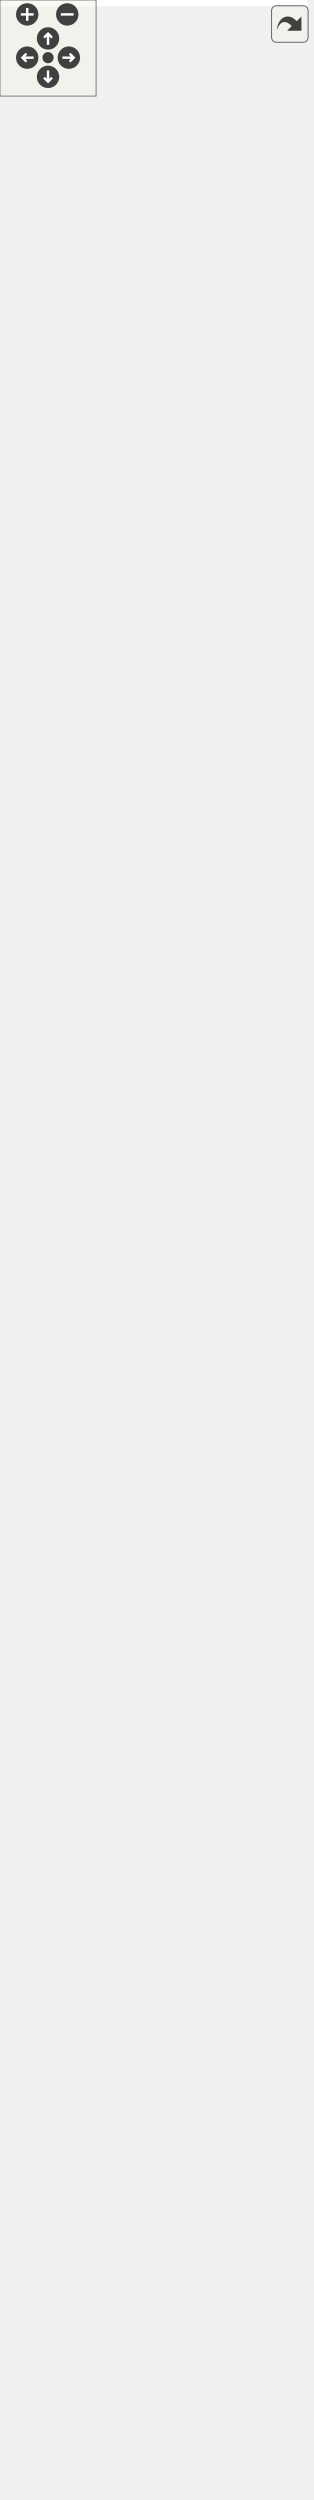
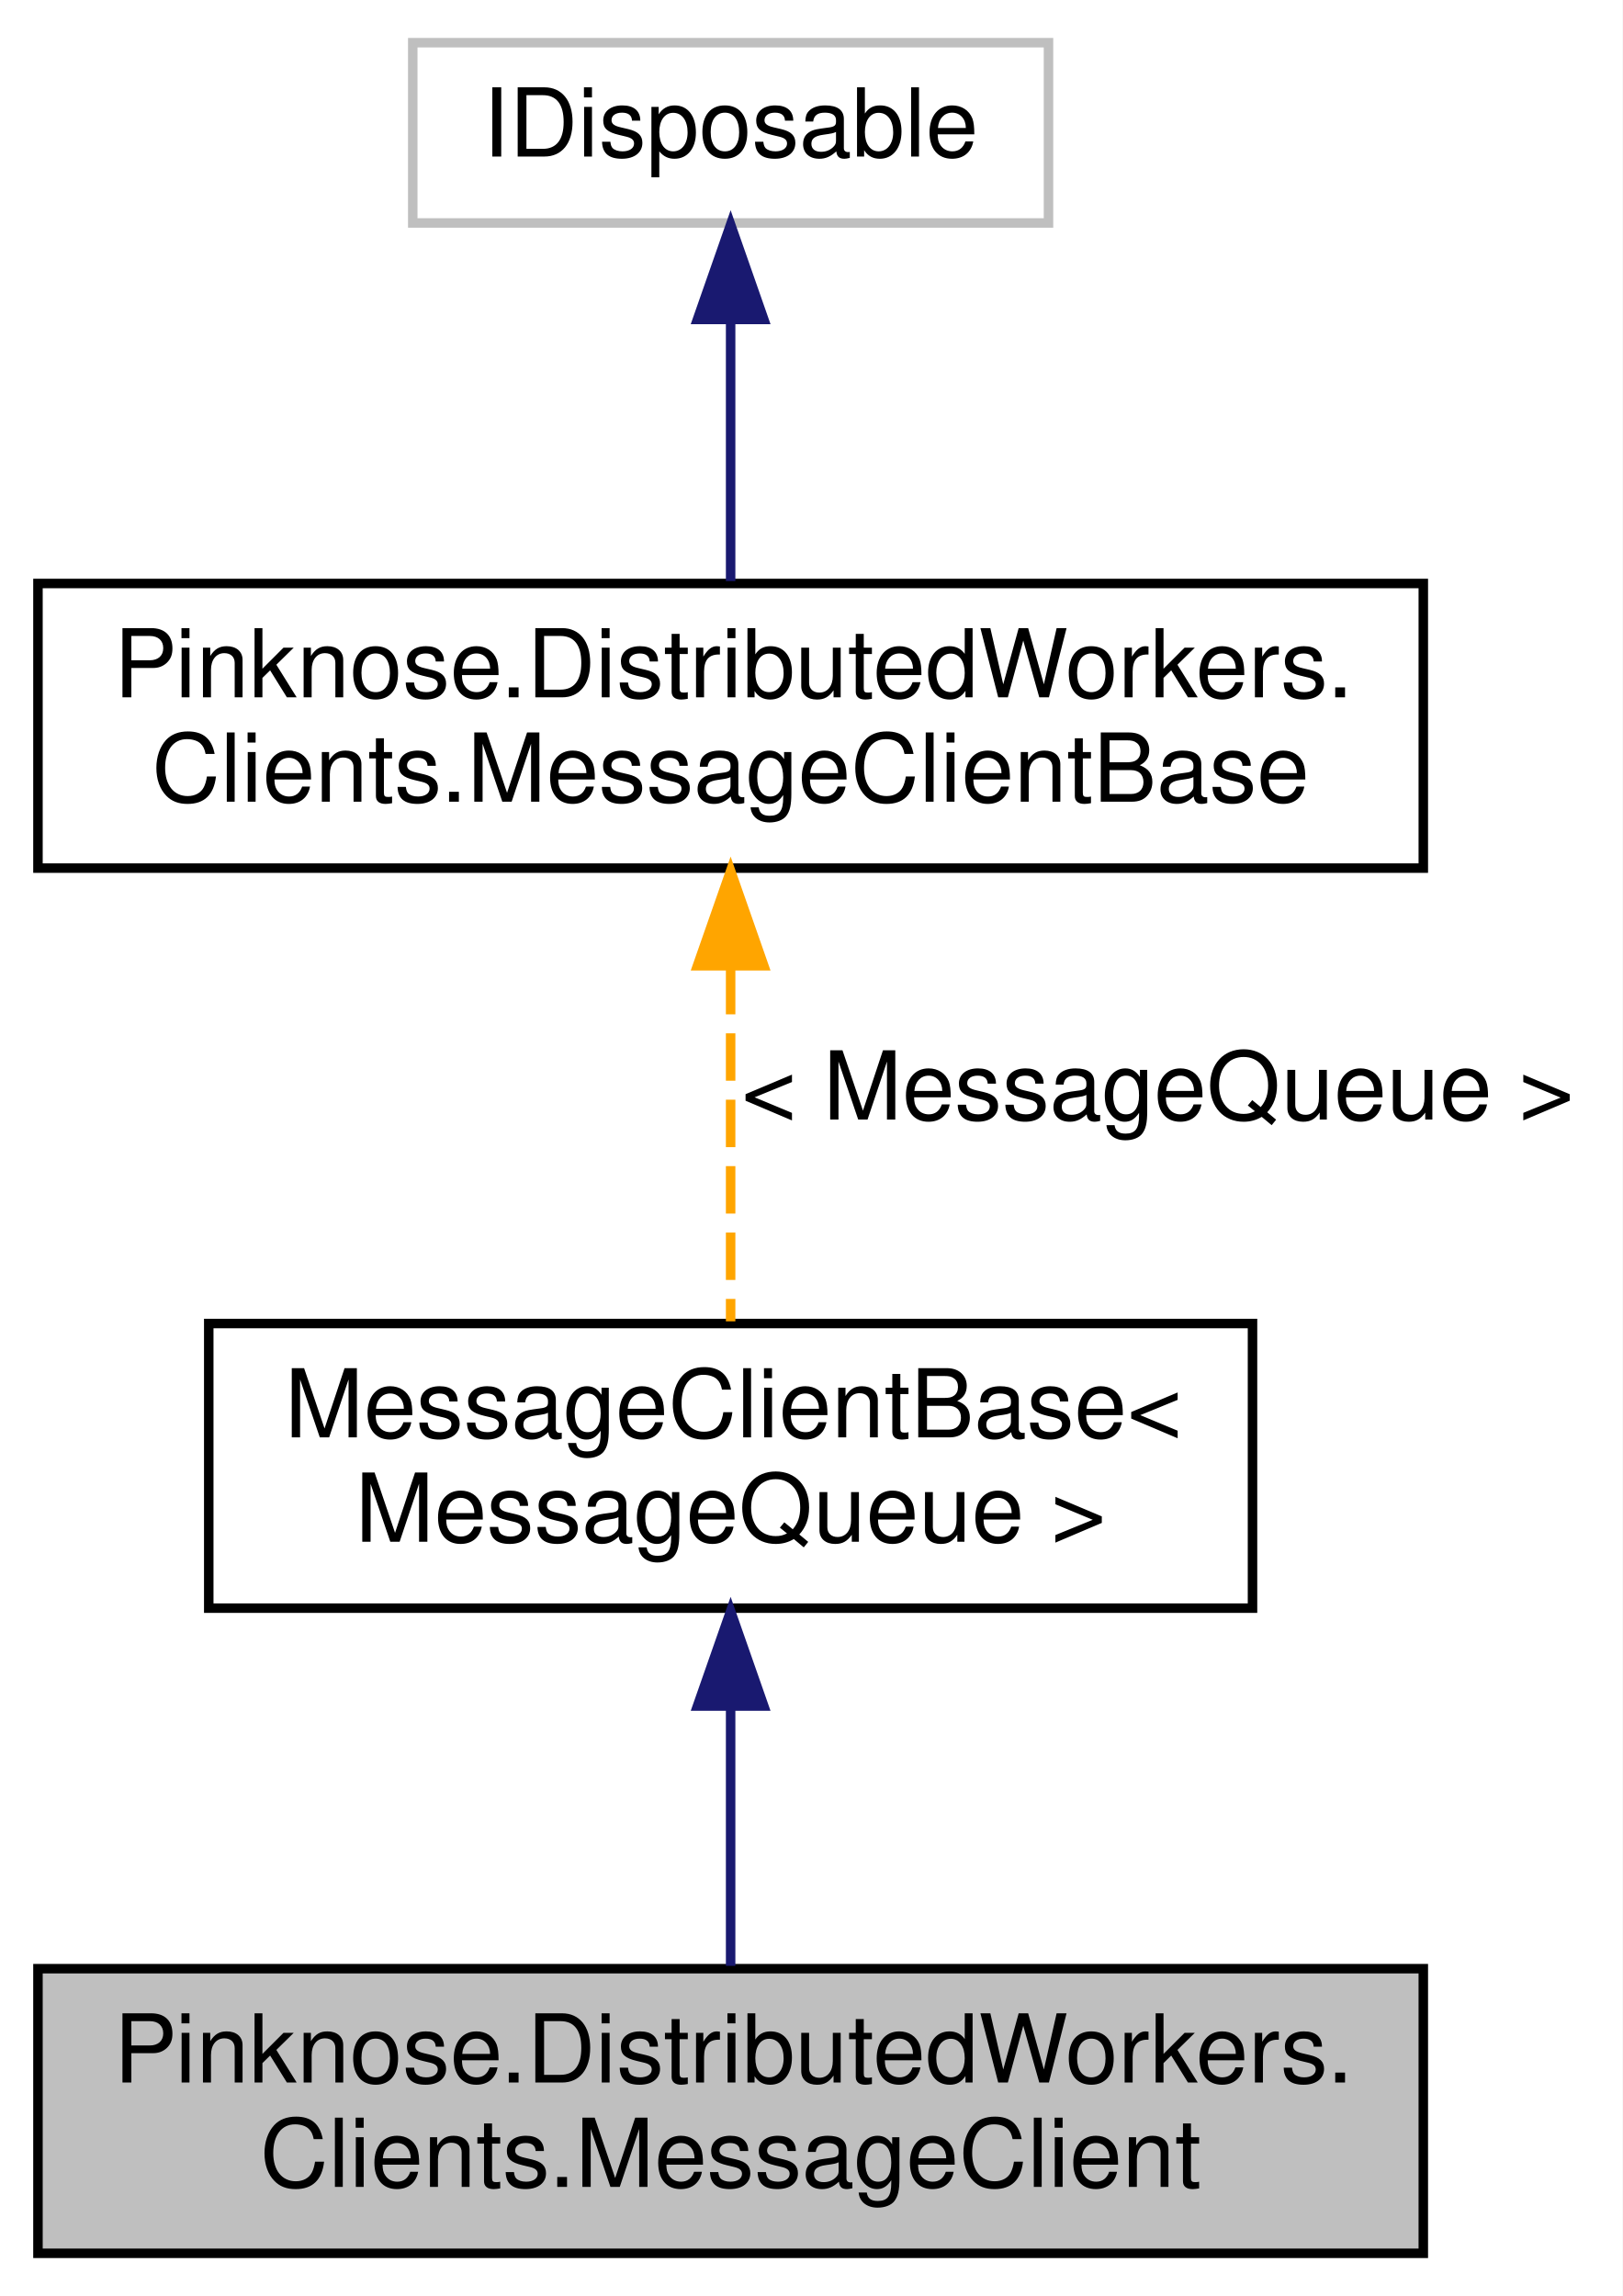
- <svg xmlns="http://www.w3.org/2000/svg" xmlns:xlink="http://www.w3.org/1999/xlink" id="main" version="1.1" xml:space="preserve">
-   <style type="text/css">
- .edge:hover path { stroke: red; }
- .edge:hover polygon { stroke: red; fill: red; }
- </style>
-   <defs>
-     <circle id="rim" cx="0" cy="0" r="7" />
-     <circle id="rim2" cx="0" cy="0" r="3.5" />
-     <g id="zoomPlus">
-       <use xlink:href="#rim" fill="#404040">
-         <set attributeName="fill" to="#808080" begin="zoomplus.mouseover" end="zoomplus.mouseout" />
-       </use>
-       <path d="M-4,0h8M0,-4v8" fill="none" stroke="white" stroke-width="1.5" pointer-events="none" />
-     </g>
-     <g id="zoomMin">
-       <use xlink:href="#rim" fill="#404040">
-         <set attributeName="fill" to="#808080" begin="zoomminus.mouseover" end="zoomminus.mouseout" />
-       </use>
-       <path d="M-4,0h8" fill="none" stroke="white" stroke-width="1.5" pointer-events="none" />
-     </g>
-     <g id="dirArrow">
-       <path fill="none" stroke="white" stroke-width="1.5" d="M0,-3.0v7 M-2.5,-0.5L0,-3.0L2.5,-0.5" />
-     </g>
-     <g id="resetDef">
-       <use xlink:href="#rim2" fill="#404040">
-         <set attributeName="fill" to="#808080" begin="reset.mouseover" end="reset.mouseout" />
-       </use>
-     </g>
-   </defs>
-   <svg id="graph" class="graph">
-     <g id="viewport">
-       <polygon fill="white" stroke="none" points="-4,4 -4,-1501 192,-1501 192,4 -4,4" />
-       <g id="node1" class="node">
-         <g id="a_node1">
-           <a xlink:title=" ">
-             <polygon fill="#bfbfbf" stroke="black" points="21,-0.5 21,-145.5 167,-145.5 167,-0.5 21,-0.5" />
-             <text text-anchor="start" x="29" y="-133.5" font-family="Helvetica,sans-Serif" font-size="10.00">Pinknose.DistributedWorkers.</text>
-             <text text-anchor="middle" x="94" y="-122.5" font-family="Helvetica,sans-Serif" font-size="10.00">Clients.MessageClient</text>
-             <polyline fill="none" stroke="black" points="21,-115.5 167,-115.5 " />
-             <text text-anchor="start" x="29" y="-103.5" font-family="Helvetica,sans-Serif" font-size="10.00">+ DedicatedQueue</text>
-             <polyline fill="none" stroke="black" points="21,-96.5 167,-96.5 " />
-             <text text-anchor="start" x="29" y="-84.5" font-family="Helvetica,sans-Serif" font-size="10.00">+ Connect()</text>
-             <text text-anchor="start" x="29" y="-73.5" font-family="Helvetica,sans-Serif" font-size="10.00">+ Connect()</text>
-             <text text-anchor="start" x="29" y="-62.5" font-family="Helvetica,sans-Serif" font-size="10.00">+ Connect()</text>
-             <text text-anchor="start" x="29" y="-51.5" font-family="Helvetica,sans-Serif" font-size="10.00">+ Disconnect()</text>
-             <text text-anchor="start" x="29" y="-40.5" font-family="Helvetica,sans-Serif" font-size="10.00">+ WriteToServer()</text>
-             <text text-anchor="start" x="29" y="-29.5" font-family="Helvetica,sans-Serif" font-size="10.00">+ WriteToServerNoWait()</text>
-             <text text-anchor="start" x="29" y="-18.5" font-family="Helvetica,sans-Serif" font-size="10.00">~ MessageClient()</text>
-             <text text-anchor="start" x="29" y="-7.5" font-family="Helvetica,sans-Serif" font-size="10.00"># SendHeartbeat()</text>
-           </a>
-         </g>
-       </g>
-       <g id="node2" class="node">
-         <g id="a_node2">
-           <a xlink:href="class_pinknose_1_1_distributed_workers_1_1_clients_1_1_message_client_base.html" target="_top" xlink:title=" ">
-             <polygon fill="white" stroke="black" points="0,-183.5 0,-768.5 188,-768.5 188,-183.5 0,-183.5" />
-             <text text-anchor="start" x="8" y="-756.5" font-family="Helvetica,sans-Serif" font-size="10.00">MessageClientBase&lt;</text>
-             <text text-anchor="middle" x="94" y="-745.5" font-family="Helvetica,sans-Serif" font-size="10.00"> MessageQueue &gt;</text>
-             <polyline fill="none" stroke="black" points="0,-738.5 188,-738.5 " />
-             <text text-anchor="start" x="8" y="-726.5" font-family="Helvetica,sans-Serif" font-size="10.00">+ ClientName</text>
-             <text text-anchor="start" x="8" y="-715.5" font-family="Helvetica,sans-Serif" font-size="10.00">+ SystemName</text>
-             <text text-anchor="start" x="8" y="-704.5" font-family="Helvetica,sans-Serif" font-size="10.00">+ QueuesAreDurable</text>
-             <text text-anchor="start" x="8" y="-693.5" font-family="Helvetica,sans-Serif" font-size="10.00">+ AutoDeleteQueuesOnClose</text>
-             <text text-anchor="start" x="8" y="-682.5" font-family="Helvetica,sans-Serif" font-size="10.00">+ InternalId</text>
-             <text text-anchor="start" x="8" y="-671.5" font-family="Helvetica,sans-Serif" font-size="10.00">+ IsConnected</text>
-             <text text-anchor="start" x="8" y="-660.5" font-family="Helvetica,sans-Serif" font-size="10.00">+ Channel</text>
-             <text text-anchor="start" x="8" y="-649.5" font-family="Helvetica,sans-Serif" font-size="10.00">+ ClientInfo</text>
-             <text text-anchor="start" x="8" y="-638.5" font-family="Helvetica,sans-Serif" font-size="10.00">+ PublicKeystore</text>
-             <text text-anchor="start" x="8" y="-627.5" font-family="Helvetica,sans-Serif" font-size="10.00">+ SubscriptionQueue</text>
-             <text text-anchor="start" x="8" y="-616.5" font-family="Helvetica,sans-Serif" font-size="10.00">+ WorkQueue</text>
-             <text text-anchor="start" x="8" y="-605.5" font-family="Helvetica,sans-Serif" font-size="10.00">+ RandomNumberGenerator</text>
-             <text text-anchor="start" x="8" y="-594.5" font-family="Helvetica,sans-Serif" font-size="10.00">~ CipherText</text>
-             <text text-anchor="start" x="8" y="-583.5" font-family="Helvetica,sans-Serif" font-size="10.00"># rpcCallWaitInfo</text>
-             <text text-anchor="start" x="8" y="-572.5" font-family="Helvetica,sans-Serif" font-size="10.00"># BroadcastExchangeName</text>
-             <text text-anchor="start" x="8" y="-561.5" font-family="Helvetica,sans-Serif" font-size="10.00"># DedicatedQueueName</text>
-             <text text-anchor="start" x="8" y="-550.5" font-family="Helvetica,sans-Serif" font-size="10.00"># ServerQueueName</text>
-             <text text-anchor="start" x="8" y="-539.5" font-family="Helvetica,sans-Serif" font-size="10.00"># SubscriptionExchangeName</text>
-             <text text-anchor="start" x="8" y="-528.5" font-family="Helvetica,sans-Serif" font-size="10.00"># SubscriptionQueueName</text>
-             <text text-anchor="start" x="8" y="-517.5" font-family="Helvetica,sans-Serif" font-size="10.00"># WorkQueueName</text>
-             <text text-anchor="start" x="8" y="-506.5" font-family="Helvetica,sans-Serif" font-size="10.00"># SignedMessage</text>
-             <text text-anchor="start" x="8" y="-495.5" font-family="Helvetica,sans-Serif" font-size="10.00"># HeartbeatTime</text>
-             <text text-anchor="start" x="8" y="-484.5" font-family="Helvetica,sans-Serif" font-size="10.00"># SharedKeyByteSize</text>
-             <polyline fill="none" stroke="black" points="0,-477.5 188,-477.5 " />
-             <text text-anchor="start" x="8" y="-465.5" font-family="Helvetica,sans-Serif" font-size="10.00">+ BeginFullWorkConsume()</text>
-             <text text-anchor="start" x="8" y="-454.5" font-family="Helvetica,sans-Serif" font-size="10.00">+ BeginLimitedWorkConsume()</text>
-             <text text-anchor="start" x="8" y="-443.5" font-family="Helvetica,sans-Serif" font-size="10.00">+ BroadcastToAllClients()</text>
-             <text text-anchor="start" x="8" y="-432.5" font-family="Helvetica,sans-Serif" font-size="10.00">+ Disconnect()</text>
-             <text text-anchor="start" x="8" y="-421.5" font-family="Helvetica,sans-Serif" font-size="10.00">+ Dispose()</text>
-             <text text-anchor="start" x="8" y="-410.5" font-family="Helvetica,sans-Serif" font-size="10.00">+ WriteToClient()</text>
-             <text text-anchor="start" x="8" y="-399.5" font-family="Helvetica,sans-Serif" font-size="10.00">+ WriteToClientNoWait()</text>
-             <text text-anchor="start" x="8" y="-388.5" font-family="Helvetica,sans-Serif" font-size="10.00">+ WriteToSubscriptionQueues()</text>
-             <text text-anchor="start" x="8" y="-377.5" font-family="Helvetica,sans-Serif" font-size="10.00">+ WriteToSubscriptionQueues()</text>
-             <text text-anchor="start" x="8" y="-366.5" font-family="Helvetica,sans-Serif" font-size="10.00">+ CreateClientKey()</text>
-             <text text-anchor="start" x="8" y="-355.5" font-family="Helvetica,sans-Serif" font-size="10.00">+ GetRandomBytes()</text>
-             <text text-anchor="start" x="8" y="-344.5" font-family="Helvetica,sans-Serif" font-size="10.00">~ ValidateSignature()</text>
-             <text text-anchor="start" x="8" y="-333.5" font-family="Helvetica,sans-Serif" font-size="10.00">~ DecryptDataWithClientKey()</text>
-             <text text-anchor="start" x="8" y="-322.5" font-family="Helvetica,sans-Serif" font-size="10.00">~ DecryptDataWithSystemSharedKey()</text>
-             <text text-anchor="start" x="8" y="-311.5" font-family="Helvetica,sans-Serif" font-size="10.00">~ SignData()</text>
-             <text text-anchor="start" x="8" y="-300.5" font-family="Helvetica,sans-Serif" font-size="10.00">~ SignData()</text>
-             <text text-anchor="start" x="8" y="-289.5" font-family="Helvetica,sans-Serif" font-size="10.00">~ ValidateSignature()</text>
-             <text text-anchor="start" x="8" y="-278.5" font-family="Helvetica,sans-Serif" font-size="10.00"># MessageClientBase()</text>
-             <text text-anchor="start" x="8" y="-267.5" font-family="Helvetica,sans-Serif" font-size="10.00"># Dispose()</text>
-             <text text-anchor="start" x="8" y="-256.5" font-family="Helvetica,sans-Serif" font-size="10.00"># WriteToClient()</text>
-             <text text-anchor="start" x="8" y="-245.5" font-family="Helvetica,sans-Serif" font-size="10.00"># WriteToClientNoWait()</text>
-             <text text-anchor="start" x="8" y="-234.5" font-family="Helvetica,sans-Serif" font-size="10.00"># FireAsynchronousException</text>
-             <text text-anchor="start" x="8" y="-223.5" font-family="Helvetica,sans-Serif" font-size="10.00">Event()</text>
-             <text text-anchor="start" x="8" y="-212.5" font-family="Helvetica,sans-Serif" font-size="10.00"># FireMessageReceivedEvent()</text>
-             <text text-anchor="start" x="8" y="-201.5" font-family="Helvetica,sans-Serif" font-size="10.00"># SendHeartbeat()</text>
-             <text text-anchor="start" x="8" y="-190.5" font-family="Helvetica,sans-Serif" font-size="10.00"># SetupConnections()</text>
-           </a>
-         </g>
-       </g>
-       <g id="edge1" class="edge">
-         <path fill="none" stroke="midnightblue" d="M94,-173.139C94,-163.521 94,-154.325 94,-145.683" />
-         <polygon fill="none" stroke="midnightblue" points="90.5,-173.31 94,-183.31 97.5,-173.31 90.5,-173.31" />
-       </g>
-       <g id="node3" class="node">
-         <g id="a_node3">
-           <a xlink:href="class_pinknose_1_1_distributed_workers_1_1_clients_1_1_message_client_base.html" target="_top" xlink:title="The base class for message clients and servers.">
-             <polygon fill="white" stroke="black" points="0,-816.5 0,-1401.5 188,-1401.5 188,-816.5 0,-816.5" />
-             <text text-anchor="start" x="8" y="-1389.5" font-family="Helvetica,sans-Serif" font-size="10.00">Pinknose.DistributedWorkers.</text>
-             <text text-anchor="middle" x="94" y="-1378.5" font-family="Helvetica,sans-Serif" font-size="10.00">Clients.MessageClientBase</text>
-             <polyline fill="none" stroke="black" points="0,-1371.5 188,-1371.5 " />
-             <text text-anchor="start" x="8" y="-1359.5" font-family="Helvetica,sans-Serif" font-size="10.00">+ ClientName</text>
-             <text text-anchor="start" x="8" y="-1348.5" font-family="Helvetica,sans-Serif" font-size="10.00">+ SystemName</text>
-             <text text-anchor="start" x="8" y="-1337.5" font-family="Helvetica,sans-Serif" font-size="10.00">+ QueuesAreDurable</text>
-             <text text-anchor="start" x="8" y="-1326.5" font-family="Helvetica,sans-Serif" font-size="10.00">+ AutoDeleteQueuesOnClose</text>
-             <text text-anchor="start" x="8" y="-1315.5" font-family="Helvetica,sans-Serif" font-size="10.00">+ InternalId</text>
-             <text text-anchor="start" x="8" y="-1304.5" font-family="Helvetica,sans-Serif" font-size="10.00">+ IsConnected</text>
-             <text text-anchor="start" x="8" y="-1293.5" font-family="Helvetica,sans-Serif" font-size="10.00">+ Channel</text>
-             <text text-anchor="start" x="8" y="-1282.5" font-family="Helvetica,sans-Serif" font-size="10.00">+ ClientInfo</text>
-             <text text-anchor="start" x="8" y="-1271.5" font-family="Helvetica,sans-Serif" font-size="10.00">+ PublicKeystore</text>
-             <text text-anchor="start" x="8" y="-1260.5" font-family="Helvetica,sans-Serif" font-size="10.00">+ SubscriptionQueue</text>
-             <text text-anchor="start" x="8" y="-1249.5" font-family="Helvetica,sans-Serif" font-size="10.00">+ WorkQueue</text>
-             <text text-anchor="start" x="8" y="-1238.5" font-family="Helvetica,sans-Serif" font-size="10.00">+ RandomNumberGenerator</text>
-             <text text-anchor="start" x="8" y="-1227.5" font-family="Helvetica,sans-Serif" font-size="10.00">~ CipherText</text>
-             <text text-anchor="start" x="8" y="-1216.5" font-family="Helvetica,sans-Serif" font-size="10.00"># rpcCallWaitInfo</text>
-             <text text-anchor="start" x="8" y="-1205.5" font-family="Helvetica,sans-Serif" font-size="10.00"># BroadcastExchangeName</text>
-             <text text-anchor="start" x="8" y="-1194.5" font-family="Helvetica,sans-Serif" font-size="10.00"># DedicatedQueueName</text>
-             <text text-anchor="start" x="8" y="-1183.5" font-family="Helvetica,sans-Serif" font-size="10.00"># ServerQueueName</text>
-             <text text-anchor="start" x="8" y="-1172.5" font-family="Helvetica,sans-Serif" font-size="10.00"># SubscriptionExchangeName</text>
-             <text text-anchor="start" x="8" y="-1161.5" font-family="Helvetica,sans-Serif" font-size="10.00"># SubscriptionQueueName</text>
-             <text text-anchor="start" x="8" y="-1150.5" font-family="Helvetica,sans-Serif" font-size="10.00"># WorkQueueName</text>
-             <text text-anchor="start" x="8" y="-1139.5" font-family="Helvetica,sans-Serif" font-size="10.00"># SignedMessage</text>
-             <text text-anchor="start" x="8" y="-1128.5" font-family="Helvetica,sans-Serif" font-size="10.00"># HeartbeatTime</text>
-             <text text-anchor="start" x="8" y="-1117.5" font-family="Helvetica,sans-Serif" font-size="10.00"># SharedKeyByteSize</text>
-             <polyline fill="none" stroke="black" points="0,-1110.5 188,-1110.5 " />
-             <text text-anchor="start" x="8" y="-1098.5" font-family="Helvetica,sans-Serif" font-size="10.00">+ BeginFullWorkConsume()</text>
-             <text text-anchor="start" x="8" y="-1087.5" font-family="Helvetica,sans-Serif" font-size="10.00">+ BeginLimitedWorkConsume()</text>
-             <text text-anchor="start" x="8" y="-1076.5" font-family="Helvetica,sans-Serif" font-size="10.00">+ BroadcastToAllClients()</text>
-             <text text-anchor="start" x="8" y="-1065.5" font-family="Helvetica,sans-Serif" font-size="10.00">+ Disconnect()</text>
-             <text text-anchor="start" x="8" y="-1054.5" font-family="Helvetica,sans-Serif" font-size="10.00">+ Dispose()</text>
-             <text text-anchor="start" x="8" y="-1043.5" font-family="Helvetica,sans-Serif" font-size="10.00">+ WriteToClient()</text>
-             <text text-anchor="start" x="8" y="-1032.5" font-family="Helvetica,sans-Serif" font-size="10.00">+ WriteToClientNoWait()</text>
-             <text text-anchor="start" x="8" y="-1021.5" font-family="Helvetica,sans-Serif" font-size="10.00">+ WriteToSubscriptionQueues()</text>
-             <text text-anchor="start" x="8" y="-1010.5" font-family="Helvetica,sans-Serif" font-size="10.00">+ WriteToSubscriptionQueues()</text>
-             <text text-anchor="start" x="8" y="-999.5" font-family="Helvetica,sans-Serif" font-size="10.00">+ CreateClientKey()</text>
-             <text text-anchor="start" x="8" y="-988.5" font-family="Helvetica,sans-Serif" font-size="10.00">+ GetRandomBytes()</text>
-             <text text-anchor="start" x="8" y="-977.5" font-family="Helvetica,sans-Serif" font-size="10.00">~ DecryptDataWithClientKey()</text>
-             <text text-anchor="start" x="8" y="-966.5" font-family="Helvetica,sans-Serif" font-size="10.00">~ DecryptDataWithSystemSharedKey()</text>
-             <text text-anchor="start" x="8" y="-955.5" font-family="Helvetica,sans-Serif" font-size="10.00">~ SignData()</text>
-             <text text-anchor="start" x="8" y="-944.5" font-family="Helvetica,sans-Serif" font-size="10.00">~ SignData()</text>
-             <text text-anchor="start" x="8" y="-933.5" font-family="Helvetica,sans-Serif" font-size="10.00">~ ValidateSignature()</text>
-             <text text-anchor="start" x="8" y="-922.5" font-family="Helvetica,sans-Serif" font-size="10.00">~ ValidateSignature()</text>
-             <text text-anchor="start" x="8" y="-911.5" font-family="Helvetica,sans-Serif" font-size="10.00"># MessageClientBase()</text>
-             <text text-anchor="start" x="8" y="-900.5" font-family="Helvetica,sans-Serif" font-size="10.00"># Dispose()</text>
-             <text text-anchor="start" x="8" y="-889.5" font-family="Helvetica,sans-Serif" font-size="10.00"># FireAsynchronousException</text>
-             <text text-anchor="start" x="8" y="-878.5" font-family="Helvetica,sans-Serif" font-size="10.00">Event()</text>
-             <text text-anchor="start" x="8" y="-867.5" font-family="Helvetica,sans-Serif" font-size="10.00"># FireMessageReceivedEvent()</text>
-             <text text-anchor="start" x="8" y="-856.5" font-family="Helvetica,sans-Serif" font-size="10.00"># SendHeartbeat()</text>
-             <text text-anchor="start" x="8" y="-845.5" font-family="Helvetica,sans-Serif" font-size="10.00"># SetupConnections()</text>
-             <text text-anchor="start" x="8" y="-834.5" font-family="Helvetica,sans-Serif" font-size="10.00"># WriteToClient()</text>
-             <text text-anchor="start" x="8" y="-823.5" font-family="Helvetica,sans-Serif" font-size="10.00"># WriteToClientNoWait()</text>
-           </a>
-         </g>
-       </g>
-       <g id="edge2" class="edge">
-         <path fill="none" stroke="orange" d="M94,-806.037C94,-793.541 94,-781.017 94,-768.543" />
-         <polygon fill="orange" stroke="orange" points="90.5,-806.051 94,-816.051 97.5,-806.051 90.5,-806.051" />
-         <text text-anchor="middle" x="139" y="-790" font-family="Helvetica,sans-Serif" font-size="10.00"> &lt; MessageQueue &gt;</text>
-       </g>
-       <g id="node4" class="node">
-         <g id="a_node4">
-           <a xlink:title=" ">
-             <polygon fill="white" stroke="#bfbfbf" points="60.5,-1439.5 60.5,-1496.5 127.5,-1496.5 127.5,-1439.5 60.5,-1439.5" />
-             <text text-anchor="middle" x="94" y="-1484.5" font-family="Helvetica,sans-Serif" font-size="10.00">IDisposable</text>
-             <polyline fill="none" stroke="#bfbfbf" points="60.5,-1477.5 127.5,-1477.5 " />
-             <text text-anchor="middle" x="94" y="-1465.5" font-family="Helvetica,sans-Serif" font-size="10.00"> </text>
-             <polyline fill="none" stroke="#bfbfbf" points="60.5,-1458.5 127.5,-1458.5 " />
-             <text text-anchor="middle" x="94" y="-1446.5" font-family="Helvetica,sans-Serif" font-size="10.00"> </text>
-           </a>
-         </g>
-       </g>
-       <g id="edge3" class="edge">
-         <path fill="none" stroke="midnightblue" d="M94,-1429.19C94,-1421.03 94,-1411.79 94,-1401.74" />
-         <polygon fill="none" stroke="midnightblue" points="90.5,-1429.28 94,-1439.28 97.5,-1429.28 90.5,-1429.28" />
+ <svg xmlns="http://www.w3.org/2000/svg" xmlns:xlink="http://www.w3.org/1999/xlink" width="171pt" height="242pt" viewBox="0.00 0.00 171.00 242.00">
+   <g id="graph0" class="graph" transform="scale(1 1) rotate(0) translate(4 238)">
+     <polygon fill="white" stroke="none" points="-4,4 -4,-238 167,-238 167,4 -4,4" />
+     <g id="node1" class="node">
+       <g id="a_node1">
+         <a xlink:title=" ">
+           <polygon fill="#bfbfbf" stroke="black" points="0,-0.5 0,-30.5 146,-30.5 146,-0.5 0,-0.5" />
+           <text text-anchor="start" x="8" y="-18.5" font-family="Helvetica,sans-Serif" font-size="10.00">Pinknose.DistributedWorkers.</text>
+           <text text-anchor="middle" x="73" y="-7.5" font-family="Helvetica,sans-Serif" font-size="10.00">Clients.MessageClient</text>
+         </a>
      </g>
    </g>
-   </svg>
-   <g id="navigator" transform="translate(0 0)" fill="#404254">
-     <rect fill="#f2f5e9" fill-opacity="0.5" stroke="#606060" stroke-width=".5" x="0" y="0" width="60" height="60" />
-     <use id="zoomplus" xlink:href="#zoomPlus" x="17" y="9" />
-     <use id="zoomminus" xlink:href="#zoomMin" x="42" y="9" />
-     <use id="reset" xlink:href="#resetDef" x="30" y="36" />
-     <g id="arrowUp" xlink:href="#dirArrow" transform="translate(30 24)">
-       <use xlink:href="#rim" fill="#404040">
-         <set attributeName="fill" to="#808080" begin="arrowUp.mouseover" end="arrowUp.mouseout" />
-       </use>
-       <path fill="none" stroke="white" stroke-width="1.5" d="M0,-3.0v7 M-2.5,-0.5L0,-3.0L2.5,-0.5" />
+     <g id="node2" class="node">
+       <g id="a_node2">
+         <a xlink:href="class_pinknose_1_1_distributed_workers_1_1_clients_1_1_message_client_base.html" target="_top" xlink:title=" ">
+           <polygon fill="white" stroke="black" points="18,-68.5 18,-98.5 128,-98.5 128,-68.5 18,-68.5" />
+           <text text-anchor="start" x="26" y="-86.5" font-family="Helvetica,sans-Serif" font-size="10.00">MessageClientBase&lt;</text>
+           <text text-anchor="middle" x="73" y="-75.5" font-family="Helvetica,sans-Serif" font-size="10.00"> MessageQueue &gt;</text>
+         </a>
+       </g>
    </g>
-     <g id="arrowRight" xlink:href="#dirArrow" transform="rotate(90) translate(36 -43)">
-       <use xlink:href="#rim" fill="#404040">
-         <set attributeName="fill" to="#808080" begin="arrowRight.mouseover" end="arrowRight.mouseout" />
-       </use>
-       <path fill="none" stroke="white" stroke-width="1.5" d="M0,-3.0v7 M-2.5,-0.5L0,-3.0L2.5,-0.5" />
+     <g id="edge1" class="edge">
+       <path fill="none" stroke="midnightblue" d="M73,-58.032C73,-48.861 73,-38.745 73,-30.793" />
+       <polygon fill="midnightblue" stroke="midnightblue" points="69.5,-58.179 73,-68.179 76.5,-58.179 69.5,-58.179" />
    </g>
-     <g id="arrowDown" xlink:href="#dirArrow" transform="rotate(180) translate(-30 -48)">
-       <use xlink:href="#rim" fill="#404040">
-         <set attributeName="fill" to="#808080" begin="arrowDown.mouseover" end="arrowDown.mouseout" />
-       </use>
-       <path fill="none" stroke="white" stroke-width="1.5" d="M0,-3.0v7 M-2.5,-0.5L0,-3.0L2.5,-0.5" />
+     <g id="node3" class="node">
+       <g id="a_node3">
+         <a xlink:href="class_pinknose_1_1_distributed_workers_1_1_clients_1_1_message_client_base.html" target="_top" xlink:title="The base class for message clients and servers.">
+           <polygon fill="white" stroke="black" points="0,-146.5 0,-176.5 146,-176.5 146,-146.5 0,-146.5" />
+           <text text-anchor="start" x="8" y="-164.5" font-family="Helvetica,sans-Serif" font-size="10.00">Pinknose.DistributedWorkers.</text>
+           <text text-anchor="middle" x="73" y="-153.5" font-family="Helvetica,sans-Serif" font-size="10.00">Clients.MessageClientBase</text>
+         </a>
+       </g>
    </g>
-     <g id="arrowLeft" xlink:href="#dirArrow" transform="rotate(270) translate(-36 17)">
-       <use xlink:href="#rim" fill="#404040">
-         <set attributeName="fill" to="#808080" begin="arrowLeft.mouseover" end="arrowLeft.mouseout" />
-       </use>
-       <path fill="none" stroke="white" stroke-width="1.5" d="M0,-3.0v7 M-2.5,-0.5L0,-3.0L2.5,-0.5" />
+     <g id="edge2" class="edge">
+       <path fill="none" stroke="orange" stroke-dasharray="5,2" d="M73,-136.09C73,-123.757 73,-109.224 73,-98.731" />
+       <polygon fill="orange" stroke="orange" points="69.5,-136.205 73,-146.205 76.5,-136.205 69.5,-136.205" />
+       <text text-anchor="middle" x="118" y="-120" font-family="Helvetica,sans-Serif" font-size="10.00"> &lt; MessageQueue &gt;</text>
+     </g>
+     <g id="node4" class="node">
+       <g id="a_node4">
+         <a xlink:title=" ">
+           <polygon fill="white" stroke="#bfbfbf" points="39.5,-214.5 39.5,-233.5 106.5,-233.5 106.5,-214.5 39.5,-214.5" />
+           <text text-anchor="middle" x="73" y="-221.5" font-family="Helvetica,sans-Serif" font-size="10.00">IDisposable</text>
+         </a>
+       </g>
+     </g>
+     <g id="edge3" class="edge">
+       <path fill="none" stroke="midnightblue" d="M73,-204.215C73,-195.356 73,-184.958 73,-176.759" />
+       <polygon fill="midnightblue" stroke="midnightblue" points="69.5,-204.332 73,-214.332 76.5,-204.332 69.5,-204.332" />
    </g>
  </g>
-   <svg viewBox="0 0 15 15" width="100%" height="30px" preserveAspectRatio="xMaxYMin meet">
-     <g id="arrow_out" transform="scale(0.3 0.3)">
-       <a xlink:href="class_pinknose_1_1_distributed_workers_1_1_clients_1_1_message_client__coll__graph_org.svg" target="_base">
-         <rect id="button" ry="5" rx="5" y="6" x="6" height="38" width="38" fill="#f2f5e9" fill-opacity="0.5" stroke="#606060" stroke-width="1.0" />
-         <path id="arrow" d="M 11.5,31.437 C 11.94,20.098 22.043,11.323 32.159,21.979 L 37.069,17.246 C 37.069,17.246 37.088,32 37.088,32 L 22.16,31.978 C 22.16,31.978 26.998,27.14 26.998,27.14 C 18.529,18.264 13.292,25.23 11.5,31.437 z" style="fill:#404040;" />
-       </a>
-     </g>
-   </svg>
</svg>
